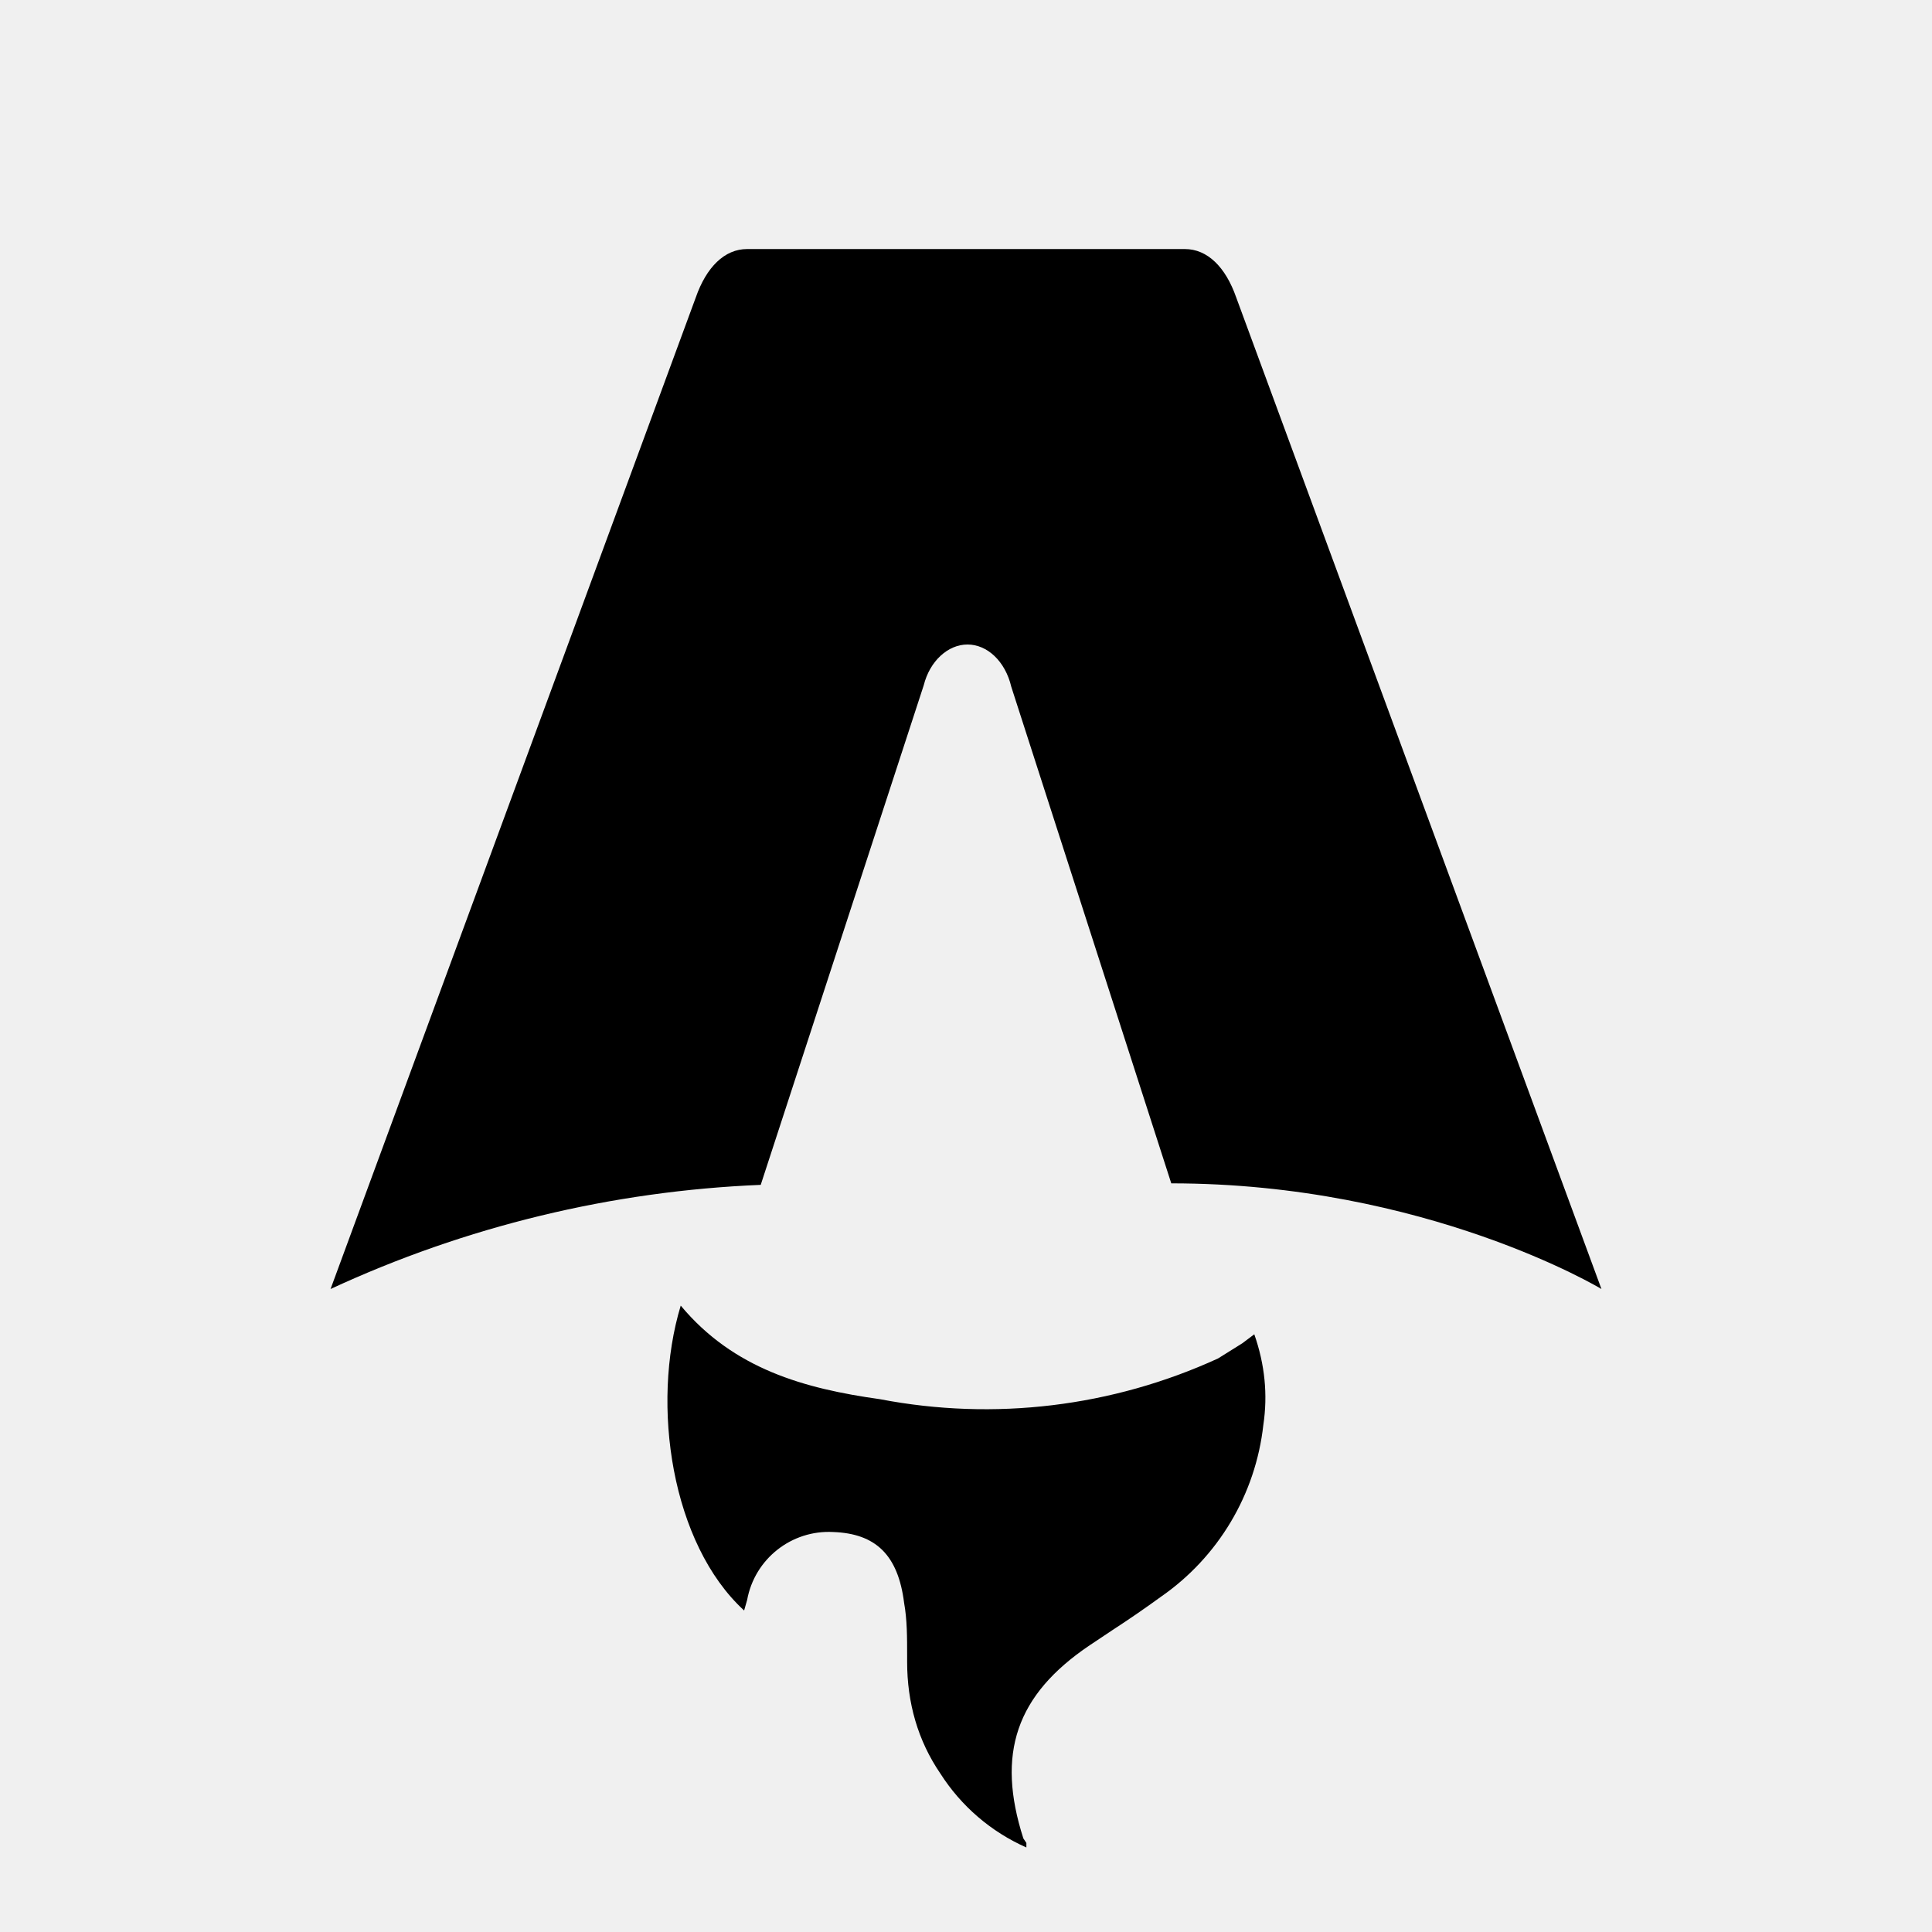
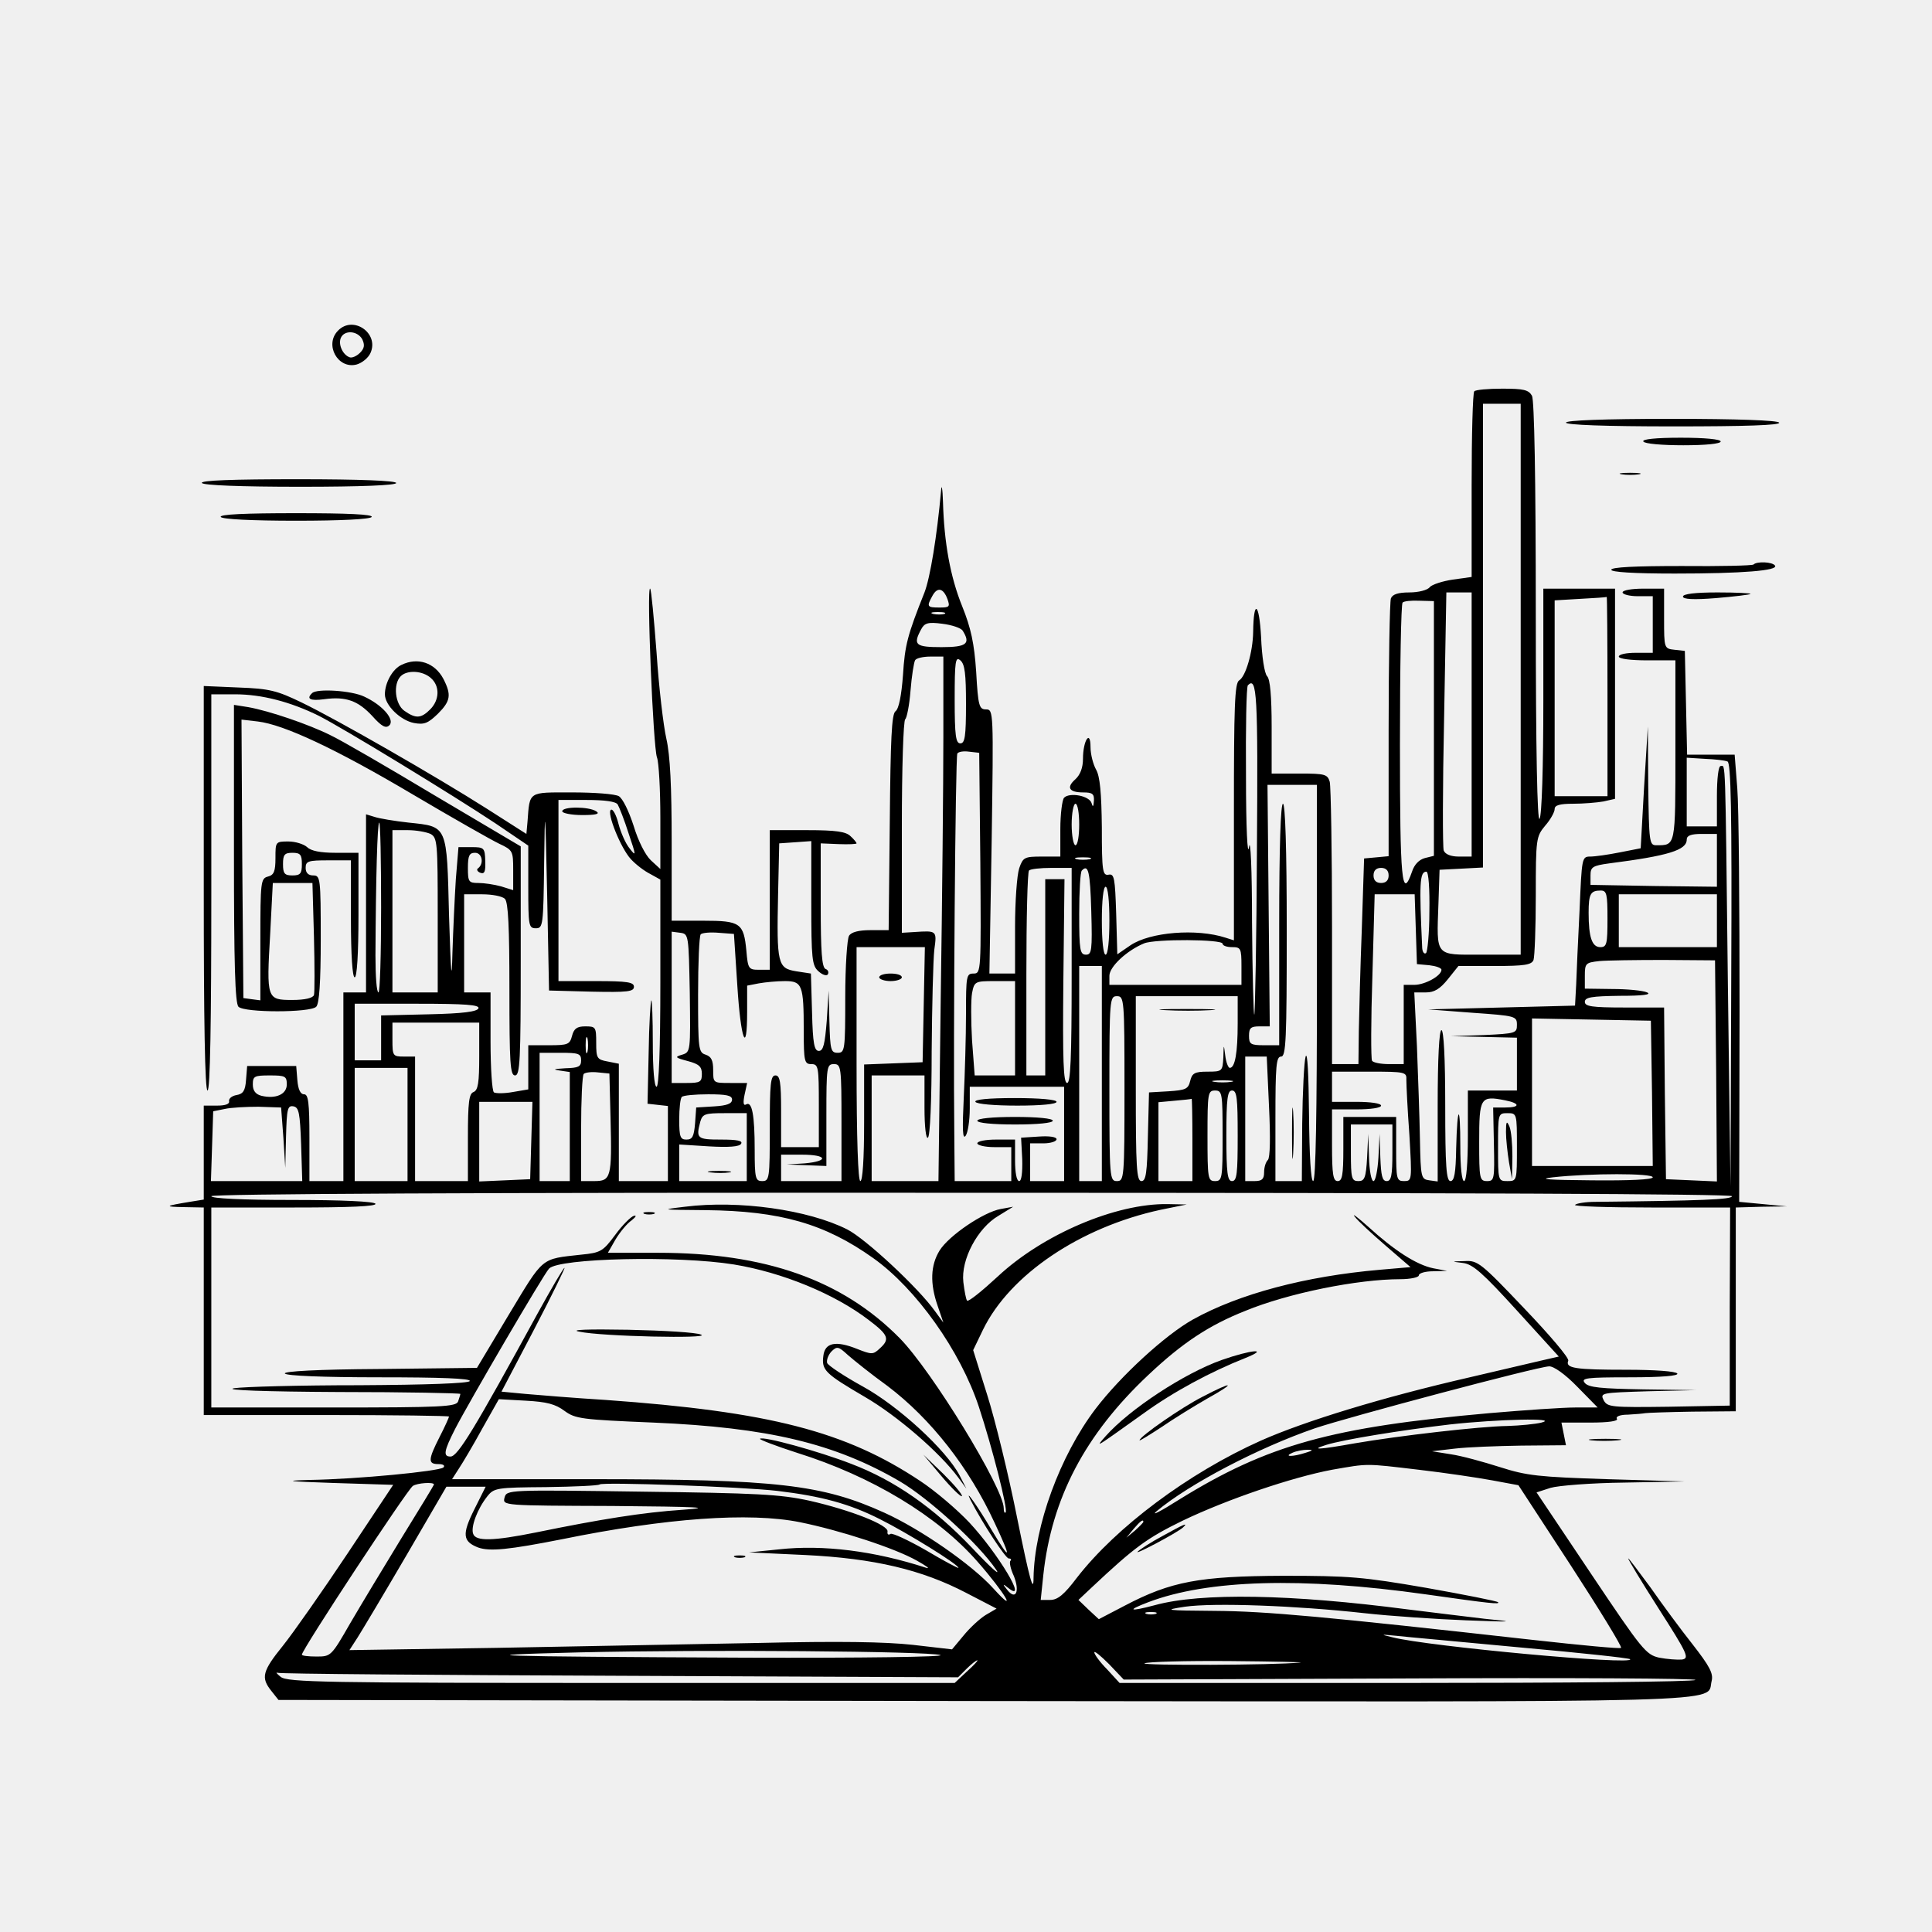
- <svg xmlns="http://www.w3.org/2000/svg" fill="none" viewBox="0 0 128 128">
-   <path d="M50.4 78.5a75.1 75.1 0 0 0-28.5 6.9l24.2-65.7c.7-2 1.9-3.2 3.4-3.2h29c1.5 0 2.7 1.2 3.4 3.2l24.2 65.7s-11.6-7-28.5-7L67 45.5c-.4-1.7-1.6-2.8-2.9-2.8-1.3 0-2.5 1.1-2.9 2.7L50.4 78.5Zm-1.1 28.2Zm-4.2-20.2c-2 6.6-.6 15.8 4.2 20.2a17.5 17.5 0 0 1 .2-.7 5.5 5.5 0 0 1 5.7-4.5c2.8.1 4.3 1.5 4.7 4.7.2 1.1.2 2.3.2 3.5v.4c0 2.7.7 5.2 2.2 7.4a13 13 0 0 0 5.7 4.9v-.3l-.2-.3c-1.8-5.6-.5-9.5 4.4-12.8l1.5-1a73 73 0 0 0 3.2-2.2 16 16 0 0 0 6.8-11.4c.3-2 .1-4-.6-6l-.8.6-1.6 1a37 37 0 0 1-22.4 2.7c-5-.7-9.7-2-13.2-6.2Z" />
-   <style>
-         path { fill: #000; }
-         @media (prefers-color-scheme: dark) {
-             path { fill: #FFF; }
-         }
-     </style>
+ <svg xmlns="http://www.w3.org/2000/svg" version="1.0" width="512pt" height="512pt" viewBox="0 0 512 512" preserveAspectRatio="xMidYMid meet">
+   <g transform="translate(0,512) scale(0.1,-0.1)" fill="#000000" stroke="none">
+     <path d="M896 4244 c-37 -37 -1 -103 49 -90 14 4 31 17 37 31 23 52 -46 100 -86 59z m64 -23 c7 -15 6 -24 -6 -36 -9 -9 -21 -14 -27 -12 -18 6 -31 33 -24 51 9 22 44 20 57 -3z" />
+     <path d="M3907 4083 c-4 -3 -7 -116 -7 -249 l0 -243 -50 -7 c-27 -4 -55 -13 -61 -20 -6 -8 -30 -14 -54 -14 -30 0 -45 -5 -49 -16 -3 -9 -6 -166 -6 -349 l0 -334 -32 -3 -33 -3 -6 -185 c-4 -102 -7 -224 -8 -272 l-1 -88 -35 0 -35 0 0 363 c0 199 -3 372 -6 385 -6 20 -12 22 -80 22 l-74 0 0 123 c0 82 -4 127 -12 135 -7 7 -14 52 -16 104 -5 92 -20 101 -21 13 -1 -54 -20 -118 -37 -128 -12 -7 -14 -68 -14 -349 l0 -340 -22 7 c-77 25 -200 15 -252 -20 l-35 -24 -3 107 c-3 95 -5 107 -20 104 -16 -3 -18 9 -18 125 -1 92 -5 135 -15 153 -8 14 -15 41 -15 60 0 48 -20 18 -20 -31 0 -23 -7 -42 -20 -54 -25 -22 -17 -35 21 -35 24 0 29 -4 28 -22 -1 -16 -3 -18 -6 -7 -5 20 -58 30 -73 15 -5 -5 -10 -43 -10 -83 l0 -73 -49 0 c-46 0 -50 -2 -60 -31 -6 -18 -11 -88 -11 -155 l0 -124 -34 0 -34 0 6 350 c5 345 5 350 -15 350 -18 0 -21 9 -26 99 -5 76 -14 117 -37 174 -32 79 -48 170 -51 277 -1 36 -4 49 -5 30 -11 -122 -29 -231 -44 -270 -45 -113 -52 -139 -57 -219 -4 -54 -11 -90 -20 -96 -10 -8 -13 -72 -15 -295 l-3 -285 -48 0 c-31 0 -51 -5 -57 -15 -5 -8 -10 -81 -10 -162 0 -141 -1 -148 -20 -148 -18 0 -20 7 -22 83 l-2 82 -5 -80 c-5 -62 -9 -80 -21 -80 -12 0 -16 19 -18 102 l-3 103 -39 6 c-49 8 -52 19 -48 204 l3 135 43 3 42 3 0 -164 c0 -148 2 -166 19 -181 11 -10 22 -13 25 -8 3 6 0 12 -6 14 -10 4 -13 46 -13 169 l0 164 48 -2 c26 -1 47 0 47 2 0 2 -7 11 -16 19 -12 12 -38 16 -115 16 l-99 0 0 -185 0 -185 -29 0 c-27 0 -29 3 -33 50 -7 74 -16 80 -114 80 l-84 0 0 209 c0 147 -4 229 -14 273 -8 35 -20 137 -26 228 -7 91 -14 167 -17 170 -10 9 8 -421 18 -447 5 -13 9 -86 9 -160 l0 -136 -25 23 c-15 14 -34 52 -46 92 -13 40 -29 72 -39 78 -10 6 -66 10 -124 10 -117 0 -112 4 -118 -77 l-3 -33 -105 67 c-137 87 -395 235 -490 281 -66 32 -86 37 -167 40 l-93 4 0 -536 c0 -351 3 -536 10 -536 7 0 10 182 10 525 l0 525 63 0 c71 0 147 -20 222 -57 65 -33 355 -210 468 -285 l87 -59 0 -109 c0 -103 1 -110 20 -110 19 0 20 7 22 173 2 160 3 154 8 -83 l5 -255 113 -3 c95 -2 112 0 112 13 0 12 -17 15 -100 15 l-100 0 0 240 0 240 74 0 c49 0 78 -4 83 -12 4 -7 18 -42 29 -77 20 -59 20 -62 3 -40 -11 13 -24 43 -30 66 -6 24 -15 40 -20 37 -12 -7 26 -102 53 -131 13 -14 35 -31 51 -39 l27 -15 0 -274 c0 -177 -4 -275 -10 -275 -6 0 -10 46 -10 117 0 64 -2 114 -4 112 -2 -2 -6 -65 -7 -139 l-3 -135 27 -3 27 -3 0 -100 0 -99 -65 0 -65 0 0 155 0 156 -30 6 c-28 5 -30 9 -30 49 0 42 -1 44 -29 44 -22 0 -30 -6 -35 -25 -6 -23 -11 -25 -61 -25 l-55 0 0 -59 0 -58 -41 -7 c-22 -4 -44 -4 -50 -1 -5 4 -9 64 -9 136 l0 129 -35 0 -35 0 0 130 0 130 48 0 c26 0 53 -5 60 -12 9 -9 12 -76 12 -240 0 -196 2 -228 15 -228 13 0 15 40 15 303 l0 304 -228 135 c-125 75 -249 147 -277 160 -56 28 -161 64 -217 74 l-38 6 0 -394 c0 -293 3 -397 12 -406 16 -16 190 -16 206 0 8 8 12 63 12 180 0 161 -1 168 -20 168 -13 0 -20 7 -20 20 0 18 7 20 60 20 l60 0 0 -155 c0 -97 4 -155 10 -155 6 0 10 62 10 165 l0 165 -61 0 c-40 0 -65 5 -75 15 -9 8 -31 15 -50 15 -34 0 -34 -1 -34 -44 0 -35 -4 -45 -20 -49 -19 -5 -20 -14 -20 -167 l0 -161 -23 3 -22 3 -3 369 -2 369 43 -5 c69 -8 208 -73 412 -194 105 -62 207 -120 228 -130 36 -17 37 -19 37 -70 l0 -53 -32 10 c-18 5 -45 9 -60 9 -26 0 -28 3 -28 40 0 33 4 40 19 40 19 0 24 -29 8 -41 -5 -3 -2 -9 6 -12 11 -4 14 3 13 31 -1 35 -3 37 -36 37 l-35 0 -7 -85 c-3 -47 -7 -134 -9 -195 -2 -83 -4 -60 -9 97 -6 243 -3 237 -107 248 -37 4 -78 11 -90 15 l-23 7 0 -236 0 -236 -30 0 -30 0 0 -250 0 -250 -45 0 -45 0 0 115 c0 93 -3 115 -14 115 -10 0 -16 13 -18 38 l-3 37 -65 0 -65 0 -3 -37 c-2 -29 -8 -37 -25 -40 -12 -2 -21 -9 -20 -16 2 -8 -10 -12 -32 -12 l-35 0 0 -125 0 -124 -37 -6 c-67 -11 -69 -13 -15 -14 l52 -1 0 -275 0 -275 325 0 c179 0 325 -2 325 -4 0 -2 -11 -27 -25 -54 -31 -61 -31 -72 -3 -72 13 0 18 -4 13 -9 -12 -10 -227 -31 -355 -33 -72 -2 -57 -4 63 -8 l159 -5 -121 -182 c-66 -99 -143 -209 -171 -244 -55 -68 -59 -85 -31 -120 l19 -24 1866 -3 c2039 -2 1917 -6 1932 53 5 20 -5 39 -51 98 -31 39 -81 107 -111 150 -31 42 -57 77 -59 77 -2 0 34 -60 80 -132 78 -122 83 -133 62 -136 -12 -1 -39 1 -60 5 -35 8 -45 20 -181 223 l-144 215 37 12 c20 6 108 13 196 14 l160 3 -205 6 c-183 6 -213 9 -285 32 -44 14 -102 30 -130 34 l-50 8 60 7 c33 4 113 7 177 8 l118 1 -6 30 -6 30 76 0 c49 0 75 4 71 10 -4 6 8 11 29 11 20 1 41 3 46 4 6 1 62 3 125 4 l115 1 0 270 0 270 68 2 67 1 -63 6 -63 6 1 504 c0 277 -2 543 -6 592 l-7 89 -63 0 -63 0 -3 138 -3 137 -27 3 c-28 3 -28 4 -28 83 l0 79 -55 0 c-30 0 -55 -4 -55 -10 0 -5 18 -10 40 -10 l40 0 0 -75 0 -75 -45 0 c-25 0 -45 -4 -45 -10 0 -6 32 -10 75 -10 l75 0 0 -239 c0 -256 1 -251 -51 -251 -18 0 -19 9 -21 158 l-1 157 -10 -161 -9 -162 -56 -11 c-30 -6 -65 -11 -78 -11 -22 0 -22 -4 -28 -142 -4 -79 -8 -168 -9 -198 l-3 -55 -195 -5 -194 -5 118 -9 c114 -8 117 -9 117 -32 0 -22 -3 -23 -87 -27 l-88 -3 88 -2 87 -2 0 -70 0 -70 -65 0 -65 0 0 -120 c0 -73 -4 -120 -10 -120 -6 0 -10 37 -10 92 0 115 -8 112 -11 -5 -1 -66 -5 -87 -15 -87 -11 0 -14 38 -14 200 0 127 -4 200 -10 200 -6 0 -10 -74 -10 -201 l0 -200 -22 3 c-22 3 -23 7 -25 108 -1 58 -5 169 -8 248 l-7 142 31 0 c22 0 37 9 58 35 l28 35 96 0 c79 0 98 3 103 16 3 9 6 85 6 171 0 151 1 156 25 185 14 16 25 36 25 44 0 10 13 14 49 14 27 0 63 3 80 6 l31 7 0 278 0 279 -95 0 -95 0 0 -297 c0 -175 -4 -304 -10 -313 -6 -10 -10 179 -10 543 0 365 -4 565 -10 578 -9 16 -22 19 -79 19 -37 0 -71 -3 -74 -7z m123 -763 l0 -730 -105 0 c-123 0 -118 -7 -113 135 l3 90 58 3 57 3 0 614 0 615 50 0 50 0 0 -730z m-1519 212 c7 -20 5 -22 -21 -22 -33 0 -35 2 -19 31 13 24 29 21 40 -9z m1389 -332 l0 -350 -34 0 c-21 0 -36 6 -40 16 -3 8 -3 166 1 350 l6 334 34 0 33 0 0 -350z m360 75 l0 -265 -70 0 -70 0 0 260 0 259 68 4 c37 2 68 4 70 5 1 1 2 -117 2 -263z m-460 -86 l0 -337 -24 -6 c-15 -4 -28 -17 -34 -36 -27 -77 -32 -26 -32 338 0 203 3 372 7 375 3 4 23 6 45 5 l38 -1 0 -338z m-1297 304 c-7 -2 -21 -2 -30 0 -10 3 -4 5 12 5 17 0 24 -2 18 -5z m48 -44 c22 -35 11 -44 -56 -44 -69 0 -76 6 -54 47 9 17 18 20 56 15 25 -3 49 -11 54 -18z m-51 -282 c0 -118 -3 -430 -7 -695 l-6 -482 -89 0 -88 0 0 140 0 140 70 0 70 0 0 -86 c0 -50 4 -83 9 -79 6 3 10 102 10 228 1 122 4 243 7 270 7 51 7 51 -53 47 l-33 -2 0 281 c0 154 4 282 9 285 4 3 11 37 14 76 3 38 9 75 12 80 3 6 22 10 41 10 l34 0 0 -213z m60 87 c0 -86 -3 -104 -15 -104 -12 0 -15 20 -15 116 0 102 2 115 15 104 12 -10 15 -36 15 -116z m771 -385 c-1 -239 -5 -436 -7 -438 -2 -2 -5 108 -6 245 0 139 -4 227 -8 199 -4 -28 -8 51 -8 186 -1 130 1 239 5 243 24 24 27 -22 24 -435z m-733 -36 c2 -288 2 -293 -18 -293 -19 0 -20 -6 -20 -107 0 -60 -3 -160 -6 -223 -4 -83 -3 -111 5 -100 6 8 11 41 11 73 l0 57 125 0 125 0 0 -125 0 -125 -45 0 -45 0 0 50 0 50 35 0 c19 0 35 5 35 11 0 6 -19 9 -47 7 l-47 -3 3 -57 c1 -36 -2 -58 -8 -58 -7 0 -11 23 -11 55 l0 55 -50 0 c-27 0 -50 -4 -50 -10 0 -5 20 -10 45 -10 l45 0 0 -45 0 -45 -75 0 -75 0 -1 123 c-3 259 3 1002 8 1010 3 5 17 7 31 5 l27 -3 3 -292z m1980 269 c9 -3 12 -124 10 -566 l-2 -561 -7 540 c-7 614 -6 575 -19 575 -6 0 -10 -33 -10 -80 l0 -80 -40 0 -40 0 0 91 0 91 48 -3 c26 -1 53 -4 60 -7z m-1088 -587 c0 -343 -3 -525 -10 -525 -6 0 -10 66 -11 178 -1 104 -4 167 -9 152 -4 -14 -8 -94 -9 -177 l-1 -153 -35 0 -35 0 0 165 c0 140 2 165 15 165 13 0 15 44 15 335 0 217 -4 335 -10 335 -6 0 -10 -113 -10 -320 l0 -320 -40 0 c-36 0 -40 3 -40 25 0 21 5 25 28 25 l27 0 -3 320 -3 320 66 0 65 0 0 -525z m-630 420 c0 -30 -4 -55 -10 -55 -5 0 -10 25 -10 55 0 30 5 55 10 55 6 0 10 -25 10 -55z m-1850 -220 c0 -124 -3 -225 -7 -225 -5 0 -8 44 -8 98 1 205 5 352 10 352 3 0 5 -101 5 -225z m131 195 c18 -10 19 -23 19 -215 l0 -205 -60 0 -60 0 0 215 0 215 41 0 c22 0 49 -5 60 -10z m3409 -70 l0 -70 -167 2 -168 3 0 25 c0 22 5 26 50 32 156 20 205 35 205 63 0 11 12 15 40 15 l40 0 0 -70z m-3750 -10 c0 -25 -4 -30 -25 -30 -21 0 -25 5 -25 30 0 25 4 30 25 30 21 0 25 -5 25 -30z m2088 13 c-10 -2 -26 -2 -35 0 -10 3 -2 5 17 5 19 0 27 -2 18 -5z m-48 -308 c0 -221 -3 -285 -12 -285 -10 0 -12 59 -10 270 l3 270 -26 0 -25 0 0 -260 0 -260 -25 0 -25 0 0 268 c0 148 3 272 7 275 3 4 30 7 60 7 l53 0 0 -285z m52 170 c3 -104 1 -115 -14 -115 -16 0 -18 12 -18 108 0 60 3 112 7 115 17 18 22 -2 25 -108z m788 95 c0 -13 -7 -20 -20 -20 -13 0 -20 7 -20 20 0 13 7 20 20 20 13 0 20 -7 20 -20z m108 -95 c0 -58 -5 -108 -9 -111 -5 -3 -9 3 -10 13 -8 171 -7 203 11 203 6 0 9 -47 8 -105z m-2956 -67 c2 -79 2 -149 0 -155 -3 -8 -24 -13 -57 -13 -68 0 -69 2 -59 175 l7 135 52 0 53 0 4 -142z m2108 42 c0 -53 -4 -90 -10 -90 -6 0 -10 37 -10 90 0 53 4 90 10 90 6 0 10 -37 10 -90z m1320 5 c0 -67 -2 -75 -19 -75 -22 0 -31 26 -31 91 0 50 5 59 32 59 16 0 18 -9 18 -75z m-508 -27 l3 -93 33 -3 c17 -2 32 -7 32 -12 0 -16 -44 -40 -72 -40 l-28 0 0 -105 0 -105 -39 0 c-22 0 -42 4 -45 9 -3 5 -3 106 1 225 l6 216 53 0 53 0 3 -92z m798 22 l0 -70 -130 0 -130 0 0 70 0 70 130 0 130 0 0 -70z m-2722 -191 c2 -155 2 -157 -20 -164 -21 -6 -19 -8 15 -17 30 -8 37 -15 37 -34 0 -21 -4 -24 -40 -24 l-40 0 0 201 0 200 23 -3 c22 -3 22 -6 25 -159z m126 19 c9 -144 26 -188 26 -69 l0 69 31 6 c17 3 48 6 69 6 46 0 50 -10 50 -132 0 -81 2 -88 20 -88 19 0 20 -7 20 -110 l0 -110 -50 0 -50 0 0 95 c0 78 -3 95 -15 95 -13 0 -15 -22 -15 -140 0 -133 -1 -140 -20 -140 -18 0 -20 7 -20 83 0 92 -7 130 -23 120 -7 -4 -8 5 -4 25 l7 32 -45 0 c-45 0 -45 0 -45 34 0 26 -5 36 -20 41 -19 6 -20 15 -20 159 0 84 3 156 7 160 4 4 25 6 48 4 l40 -3 9 -137z m1286 111 c0 -5 11 -9 25 -9 23 0 25 -3 25 -50 l0 -50 -175 0 -175 0 0 24 c0 24 46 67 92 86 29 12 208 11 208 -1z m-792 -161 l-3 -153 -77 -3 -78 -3 0 -154 c0 -97 -4 -155 -10 -155 -6 0 -10 110 -10 310 l0 310 90 0 91 0 -3 -152z m2100 -176 l2 -293 -67 3 -68 3 -3 228 -2 227 -105 0 c-87 0 -105 3 -105 15 0 12 17 15 93 16 60 0 85 3 72 9 -11 5 -53 9 -92 9 l-73 1 0 34 c0 33 2 35 38 39 20 2 98 3 172 3 l135 -1 3 -293z m-1628 -7 l0 -285 -30 0 -30 0 0 285 0 285 30 0 30 0 0 -285z m-230 120 l0 -125 -54 0 -53 0 -7 93 c-3 52 -3 108 0 125 6 31 8 32 60 32 l54 0 0 -125z m290 -160 c0 -238 -1 -245 -20 -245 -19 0 -20 7 -20 245 0 238 1 245 20 245 19 0 20 -7 20 -245z m300 173 c0 -78 -7 -118 -21 -118 -4 0 -10 15 -12 33 -4 31 -4 31 -5 -5 -2 -37 -3 -38 -42 -38 -34 0 -41 -4 -46 -25 -5 -21 -12 -24 -57 -27 l-52 -3 -3 -117 c-2 -96 -5 -118 -17 -118 -13 0 -15 36 -15 245 l0 245 135 0 135 0 0 -72z m-2012 40 c-3 -9 -41 -14 -131 -16 l-127 -3 0 -59 0 -60 -35 0 -35 0 0 75 0 75 166 0 c128 0 165 -3 162 -12z m3110 -225 l2 -193 -160 0 -160 0 0 195 0 196 158 -3 157 -3 3 -192z m-3108 98 c0 -70 -3 -90 -15 -95 -12 -4 -15 -27 -15 -121 l0 -115 -70 0 -70 0 0 165 0 165 -30 0 c-29 0 -30 2 -30 45 l0 45 115 0 115 0 0 -89z m287 12 c-3 -10 -5 -2 -5 17 0 19 2 27 5 18 2 -10 2 -26 0 -35z m-17 -23 c0 -17 -7 -20 -42 -21 -30 -2 -35 -3 -15 -6 l27 -4 0 -145 0 -144 -40 0 -40 0 0 170 0 170 55 0 c48 0 55 -2 55 -20z m1823 -122 c4 -82 3 -136 -3 -142 -6 -6 -10 -20 -10 -33 0 -18 -6 -23 -25 -23 l-25 0 0 165 0 165 28 0 29 0 6 -132z m-1133 -43 l0 -155 -80 0 -80 0 0 35 0 35 55 0 c67 0 73 -17 8 -23 l-48 -3 53 -2 52 -2 0 135 c0 128 1 135 20 135 19 0 20 -7 20 -155z m-1150 -5 l0 -150 -70 0 -70 0 0 150 0 150 70 0 70 0 0 -150z m538 15 c4 -156 1 -165 -43 -165 l-35 0 0 138 c0 76 3 142 7 146 4 4 21 6 38 4 l30 -3 3 -120z m2109 103 c0 -13 3 -78 8 -145 7 -121 7 -123 -14 -123 -20 0 -21 5 -21 85 l0 85 -70 0 -70 0 0 -85 c0 -69 -3 -85 -15 -85 -12 0 -15 17 -15 95 l0 95 65 0 c37 0 65 4 65 10 0 6 -28 10 -65 10 l-65 0 0 40 0 40 99 0 c96 0 99 -1 98 -22z m-2967 -12 c0 -26 -29 -39 -67 -30 -16 4 -23 14 -23 30 0 22 4 24 45 24 41 0 45 -2 45 -24z m2503 7 c-13 -2 -33 -2 -45 0 -13 2 -3 4 22 4 25 0 35 -2 23 -4z m-23 -143 c0 -113 -1 -120 -20 -120 -19 0 -20 7 -20 120 0 113 1 120 20 120 19 0 20 -7 20 -120z m40 0 c0 -100 -2 -120 -15 -120 -12 0 -15 20 -15 120 0 100 3 120 15 120 13 0 15 -20 15 -120z m-1340 96 c0 -11 -14 -16 -47 -18 l-48 -3 -3 -42 c-3 -35 -7 -43 -23 -43 -16 0 -19 7 -19 53 0 30 3 57 7 60 3 4 35 7 70 7 48 0 63 -3 63 -14z m1220 -106 l0 -110 -45 0 -45 0 0 104 0 105 43 4 c23 2 43 4 45 5 1 1 2 -47 2 -108z m829 104 c40 -8 40 -19 0 -19 l-32 0 2 -97 c2 -93 1 -98 -18 -98 -20 0 -21 6 -21 104 0 118 3 123 69 110z m-2581 -106 l-3 -103 -67 -3 -68 -3 0 106 0 105 70 0 71 0 -3 -102z m-657 7 l5 -80 2 83 c2 74 4 83 20 80 14 -3 17 -17 20 -101 l3 -97 -121 0 -121 0 3 92 3 93 30 6 c17 4 57 6 90 6 l60 -2 6 -80z m1228 -25 l0 -90 -90 0 -89 0 0 48 0 49 79 -5 c52 -3 81 -1 85 7 5 8 -11 11 -53 11 -64 0 -67 3 -55 48 6 20 13 22 64 22 l59 0 0 -90z m2041 0 c0 -89 0 -90 -25 -90 -25 0 -25 1 -25 90 0 89 0 90 25 90 25 0 25 -1 25 -90z m-330 -15 c0 -60 -3 -75 -15 -75 -12 0 -15 14 -17 63 l-2 62 -3 -62 c-2 -35 -8 -63 -13 -63 -6 0 -11 28 -12 63 l-2 62 -3 -62 c-3 -55 -7 -63 -23 -63 -18 0 -20 7 -20 75 l0 75 55 0 55 0 0 -75z m690 -65 c0 -6 -60 -9 -162 -8 -115 1 -145 3 -103 8 100 11 265 11 265 0z m210 -50 c0 -9 -84 -12 -362 -15 -26 0 -50 -4 -54 -8 -4 -4 87 -7 202 -7 l209 0 -1 -263 0 -262 -162 -3 c-152 -2 -162 -1 -172 17 -10 20 -7 20 117 24 l128 3 -141 2 c-112 2 -144 5 -154 17 -11 13 3 15 119 15 86 0 130 4 126 10 -4 6 -60 10 -135 10 -136 0 -162 4 -154 24 3 7 -50 69 -117 139 -114 120 -123 127 -157 125 -37 -1 -37 -1 -5 -5 26 -3 53 -27 143 -126 l111 -122 -48 -11 c-26 -6 -111 -26 -188 -44 -231 -53 -437 -116 -554 -168 -192 -86 -383 -229 -487 -363 -34 -45 -51 -59 -71 -59 l-25 0 7 67 c22 202 110 371 278 529 90 85 161 132 257 170 114 47 298 84 411 84 27 0 49 5 49 10 0 6 17 11 38 11 l37 1 -37 7 c-44 9 -103 47 -172 110 -28 25 -44 37 -36 27 8 -11 45 -45 82 -77 l66 -57 -81 -7 c-197 -17 -374 -64 -496 -132 -73 -41 -191 -149 -258 -237 -94 -124 -162 -310 -164 -448 0 -41 -10 -6 -43 157 -23 116 -59 263 -80 329 l-37 118 26 54 c71 146 258 272 471 318 l69 14 -51 1 c-137 2 -330 -80 -450 -192 -41 -38 -77 -67 -81 -64 -3 3 -7 25 -10 49 -7 60 38 144 93 176 l39 24 -33 -6 c-45 -8 -137 -70 -162 -110 -24 -39 -26 -87 -5 -147 l15 -44 -22 30 c-44 62 -185 193 -233 217 -103 52 -287 78 -430 60 -67 -8 -64 -8 55 -9 198 -2 316 -36 444 -127 114 -81 231 -246 280 -394 35 -106 78 -274 71 -280 -3 -3 -5 2 -5 11 0 53 -191 365 -276 451 -152 154 -356 226 -640 226 l-133 0 20 35 c12 20 31 43 43 51 11 9 14 14 6 12 -8 -2 -31 -25 -50 -51 -32 -43 -38 -47 -90 -52 -108 -12 -98 -4 -191 -158 l-85 -142 -258 -3 c-165 -1 -255 -6 -251 -12 4 -6 101 -10 251 -10 161 0 243 -3 239 -10 -4 -6 -113 -10 -293 -11 -158 0 -307 -4 -332 -8 -27 -5 81 -9 278 -10 177 0 322 -3 322 -5 0 -2 -3 -11 -6 -20 -5 -14 -44 -16 -330 -16 l-324 0 0 265 0 265 221 0 c144 0 218 3 214 10 -4 6 -88 10 -221 10 -135 0 -214 4 -214 10 0 6 687 10 2015 9 1270 0 2015 -3 2015 -9z m-2645 -181 c128 -21 267 -78 357 -147 53 -40 57 -51 29 -76 -17 -16 -21 -16 -59 -1 -57 23 -86 17 -90 -18 -5 -38 4 -47 110 -109 86 -50 198 -147 247 -213 l22 -30 -18 35 c-35 67 -162 184 -257 236 -49 27 -91 55 -94 62 -2 8 3 21 11 30 15 15 19 14 44 -9 16 -14 62 -51 105 -82 115 -87 216 -216 284 -363 46 -98 43 -104 -9 -17 -36 61 -73 113 -55 78 31 -61 93 -155 101 -155 6 0 8 -3 5 -6 -4 -3 0 -22 9 -41 16 -41 5 -65 -18 -36 -13 16 -12 17 4 4 52 -41 -27 91 -104 174 -34 36 -92 85 -130 110 -198 132 -400 184 -834 215 -82 5 -178 13 -213 16 l-63 6 86 164 c47 90 83 164 81 164 -3 0 -35 -55 -72 -122 -166 -304 -211 -378 -230 -378 -20 0 -18 14 12 73 36 70 234 409 249 425 26 28 342 35 490 11z m2235 -324 l54 -55 -59 0 c-33 0 -135 -7 -228 -15 -418 -37 -588 -84 -822 -229 -49 -31 -76 -45 -60 -31 86 72 269 168 420 220 89 30 589 163 620 164 12 1 43 -21 75 -54z m-2684 -64 c29 -21 44 -23 236 -31 303 -13 480 -55 653 -156 78 -46 209 -166 255 -234 13 -19 -16 7 -64 58 -101 106 -205 179 -321 223 -85 33 -234 74 -241 66 -2 -2 42 -19 98 -37 198 -62 372 -167 478 -288 73 -83 110 -146 42 -71 -57 63 -193 157 -288 200 -165 75 -288 89 -775 89 l-371 0 18 28 c10 15 38 62 62 106 l44 78 72 -4 c55 -3 78 -9 102 -27z m2589 -31 c-16 -4 -57 -8 -90 -9 -73 -1 -289 -26 -405 -46 -95 -17 -120 -18 -75 -4 45 14 199 39 327 54 126 14 293 18 243 5z m-625 -80 c-34 -11 -60 -11 -35 0 11 5 29 8 40 8 16 0 15 -2 -5 -8z m300 -45 c69 -8 156 -21 194 -28 l70 -13 139 -213 c76 -117 136 -215 133 -218 -2 -3 -107 7 -233 21 -554 62 -707 76 -843 77 -132 1 -139 2 -80 11 77 11 295 3 475 -17 72 -8 193 -16 270 -19 129 -5 133 -4 50 4 -49 6 -142 17 -205 25 -306 40 -547 45 -670 11 -68 -18 -75 -14 -17 8 158 60 407 67 734 21 176 -25 198 -27 193 -21 -3 3 -89 20 -190 38 -168 29 -203 32 -380 32 -222 -1 -297 -15 -419 -79 l-69 -36 -27 25 -27 26 34 32 c116 109 148 132 242 178 119 57 290 115 396 135 98 17 86 17 230 0z m-2610 -39 c0 -2 -39 -66 -86 -142 -47 -77 -108 -178 -136 -226 -50 -87 -51 -88 -89 -88 -22 0 -39 2 -39 5 0 13 279 437 294 447 11 8 56 11 56 4z m910 -17 c117 -14 191 -34 272 -75 72 -36 208 -120 208 -129 0 -2 -38 18 -85 46 -47 27 -90 47 -95 44 -6 -4 -9 -1 -8 6 4 17 -97 57 -207 82 -78 17 -139 20 -446 24 -355 5 -356 5 -362 -16 -5 -21 -5 -21 286 -22 230 -2 270 -4 187 -10 -106 -7 -218 -25 -389 -60 -114 -23 -160 -24 -167 -4 -7 18 11 66 37 99 18 23 25 24 156 25 75 1 139 4 142 7 7 7 376 -6 471 -17z m-803 -49 c-33 -66 -31 -85 10 -101 31 -11 81 -6 223 22 275 56 496 72 630 45 108 -22 252 -69 310 -102 25 -14 36 -22 25 -19 -138 45 -274 62 -391 49 l-79 -8 150 -7 c182 -9 308 -39 425 -100 l81 -42 -29 -17 c-16 -10 -42 -34 -59 -55 l-30 -36 -104 12 c-73 8 -195 10 -409 5 -168 -3 -480 -9 -694 -13 l-390 -6 22 34 c12 19 70 116 129 217 l106 182 52 0 52 0 -30 -60z m1773 -33 c0 -2 -10 -12 -22 -23 l-23 -19 19 23 c18 21 26 27 26 19z m33 -244 c-7 -2 -19 -2 -25 0 -7 3 -2 5 12 5 14 0 19 -2 13 -5z m967 -89 c157 -14 287 -28 290 -31 15 -17 -537 34 -630 58 -33 8 -32 8 10 4 25 -3 173 -16 330 -31z m-1538 -20 c16 -5 -206 -8 -515 -7 -683 3 -768 6 -442 14 341 8 923 3 957 -7z m1246 -62 c418 2 758 0 755 -4 -2 -5 -347 -8 -765 -8 l-761 0 -33 36 c-19 19 -34 40 -34 45 0 5 17 -9 39 -31 l39 -41 760 3z m-1176 18 l-32 -30 -883 0 c-789 0 -885 2 -903 16 -10 8 -14 13 -9 11 6 -3 414 -6 907 -8 l897 -4 23 23 c12 12 25 22 28 22 3 0 -10 -14 -28 -30z m883 24 c-68 -7 -422 -8 -412 -2 7 4 109 7 227 6 118 -1 202 -3 185 -4z" />
+     <path d="M2585 2200 c3 -6 52 -10 111 -10 63 0 104 4 104 10 0 6 -44 10 -111 10 -71 0 -108 -4 -104 -10z" />
+     <path d="M2590 2150 c0 -6 40 -10 100 -10 60 0 100 4 100 10 0 6 -40 10 -100 10 -60 0 -100 -4 -100 -10z" />
+     <path d="M3424 2115 c0 -60 1 -84 3 -52 2 32 2 81 0 110 -2 29 -3 3 -3 -58z" />
+     <path d="M2330 2530 c0 -5 14 -10 30 -10 17 0 30 5 30 10 0 6 -13 10 -30 10 -16 0 -30 -4 -30 -10z" />
+     <path d="M3088 2443 c34 -2 88 -2 120 0 31 2 3 3 -63 3 -66 0 -92 -1 -57 -3z" />
+     <path d="M1883 2013 c15 -2 37 -2 50 0 12 2 0 4 -28 4 -27 0 -38 -2 -22 -4z" />
+     <path d="M3991 2120 c0 -19 4 -55 8 -80 l8 -45 1 60 c0 33 -3 69 -8 80 -7 16 -9 13 -9 -15z" />
+     <path d="M1708 1903 c6 -2 18 -2 25 0 6 3 1 5 -13 5 -14 0 -19 -2 -12 -5z" />
+     <path d="M3238 1516 c-99 -35 -244 -130 -308 -202 -29 -33 -29 -32 100 60 80 58 179 111 270 147 67 27 15 22 -62 -5z" />
+     <path d="M3186 1418 c-55 -28 -166 -105 -166 -115 0 -2 26 14 58 35 32 22 87 56 122 76 79 44 68 47 -14 4z" />
+     <path d="M1535 1591 c60 -13 352 -19 323 -8 -12 6 -99 11 -193 13 -109 2 -156 0 -130 -5z" />
+     <path d="M2495 1208 c27 -32 51 -55 54 -53 3 3 -19 29 -48 58 l-54 52 48 -57z" />
+     <path d="M3080 1049 c-30 -16 -59 -35 -65 -41 -11 -11 103 49 120 64 16 15 1 8 -55 -23z" />
+     <path d="M1948 993 c6 -2 18 -2 25 0 6 3 1 5 -13 5 -14 0 -19 -2 -12 -5z" />
+     <path d="M4150 4000 c0 -6 102 -10 286 -10 187 0 283 3 279 10 -4 6 -110 10 -286 10 -179 0 -279 -4 -279 -10z" />
+     <path d="M4355 3950 c3 -6 50 -10 106 -10 59 0 99 4 99 10 0 6 -42 10 -106 10 -67 0 -103 -4 -99 -10z" />
+     <path d="M4298 3863 c12 -2 32 -2 45 0 12 2 2 4 -23 4 -25 0 -35 -2 -22 -4z" />
+     <path d="M535 3840 c4 -6 102 -10 261 -10 163 0 254 4 254 10 0 6 -94 10 -261 10 -171 0 -258 -3 -254 -10z" />
+     <path d="M585 3750 c4 -6 82 -10 200 -10 118 0 196 4 200 10 4 7 -65 10 -200 10 -135 0 -204 -3 -200 -10z" />
+     <path d="M4647 3624 c-3 -3 -89 -5 -191 -4 -123 0 -186 -3 -186 -10 0 -6 58 -10 168 -10 181 0 275 8 266 21 -6 10 -48 12 -57 3z" />
+     <path d="M4460 3539 c0 -7 27 -9 88 -4 48 4 89 9 91 11 2 2 -37 4 -87 4 -60 0 -92 -4 -92 -11z" />
+     <path d="M1064 3358 c-24 -11 -44 -48 -44 -78 0 -29 41 -69 77 -76 27 -5 37 -1 63 24 34 34 37 50 15 93 -23 43 -68 58 -111 37z m78 -35 c24 -21 23 -58 -2 -83 -24 -24 -38 -25 -68 -4 -25 17 -31 71 -10 92 17 17 58 15 80 -5z" />
+     <path d="M827 3283 c-16 -15 -5 -21 32 -16 58 8 90 -4 128 -45 25 -28 36 -33 45 -24 15 15 -19 54 -67 76 -33 16 -126 22 -138 9z" />
+     <path d="M1490 2970 c0 -5 24 -10 53 -10 37 0 48 3 37 10 -20 13 -90 13 -90 0z" />
+     <path d="M4217 1303 c18 -2 50 -2 70 0 21 2 7 4 -32 4 -38 0 -55 -2 -38 -4z" />
+   </g>
</svg>
